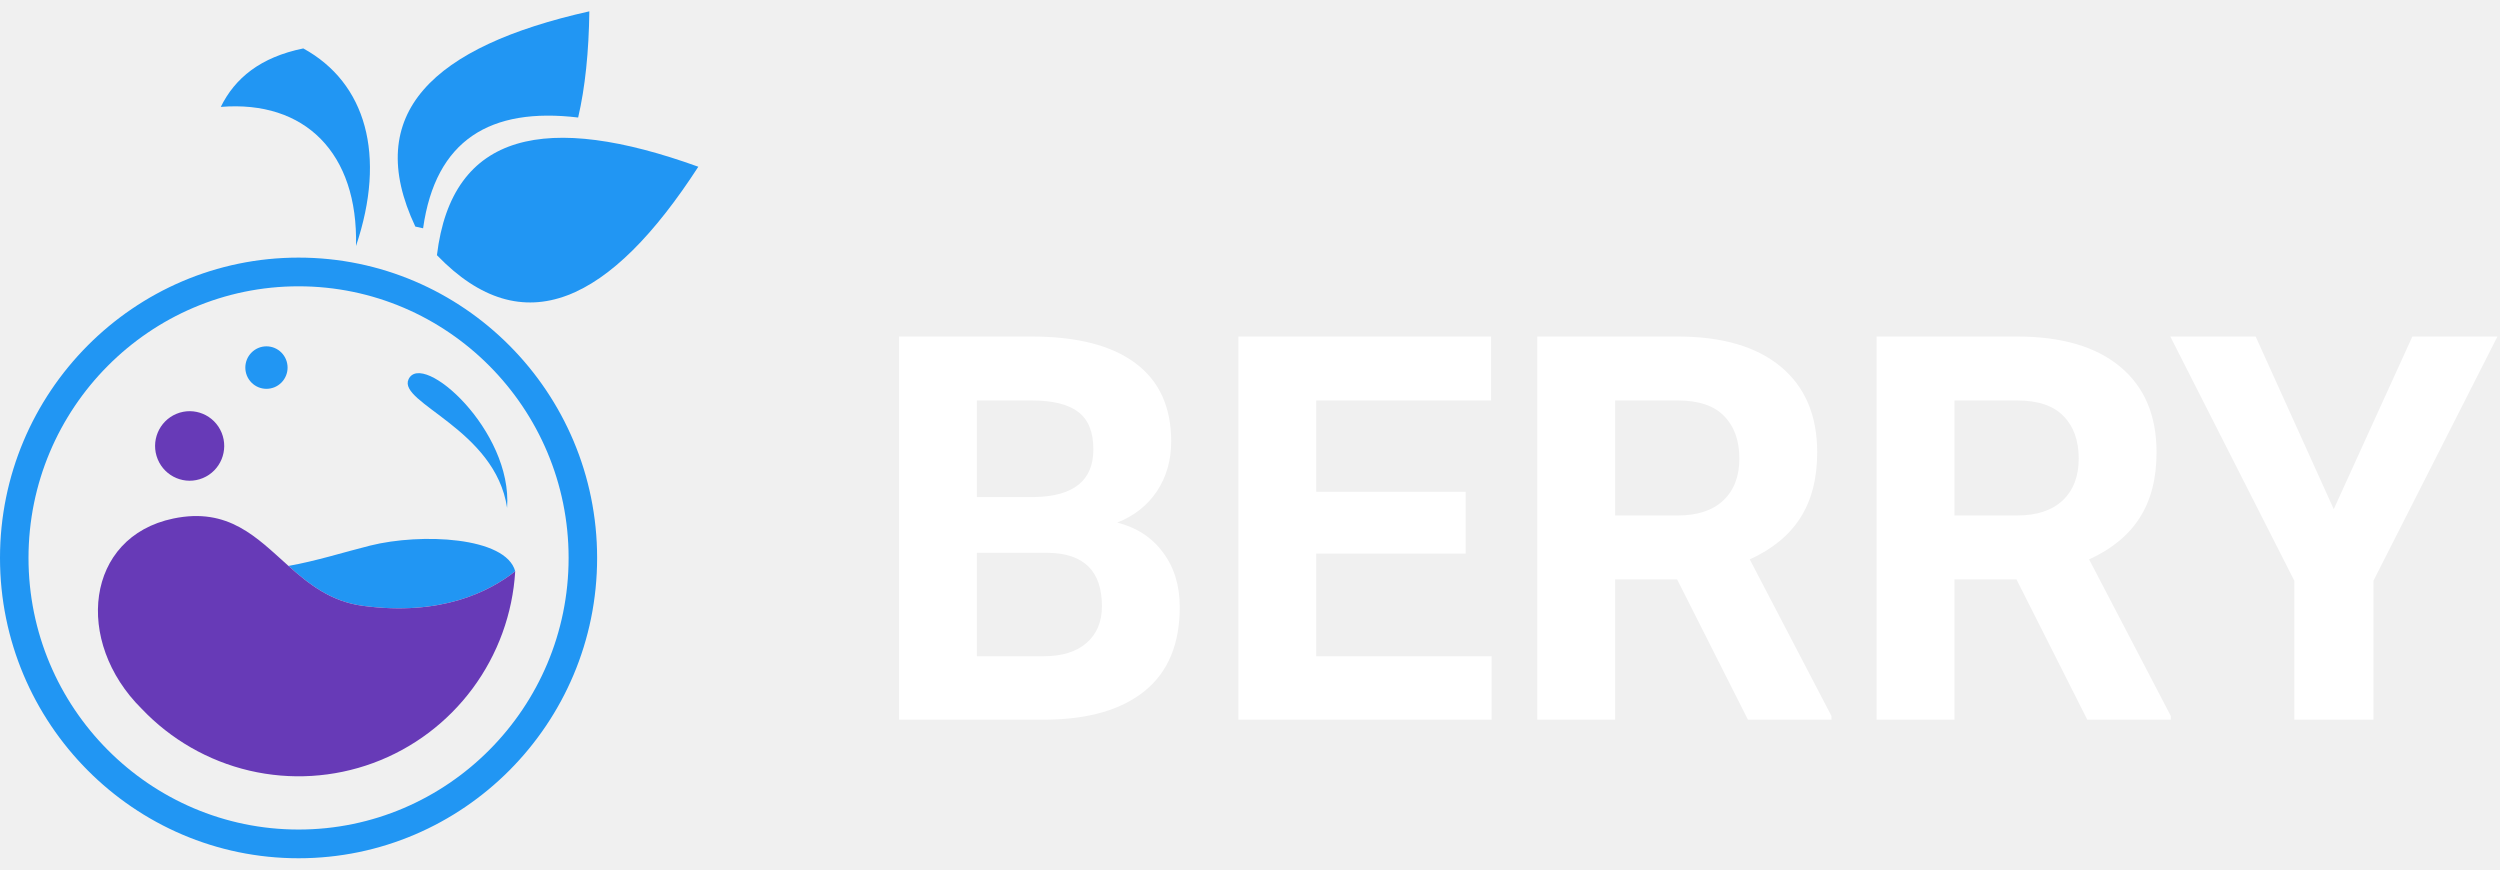
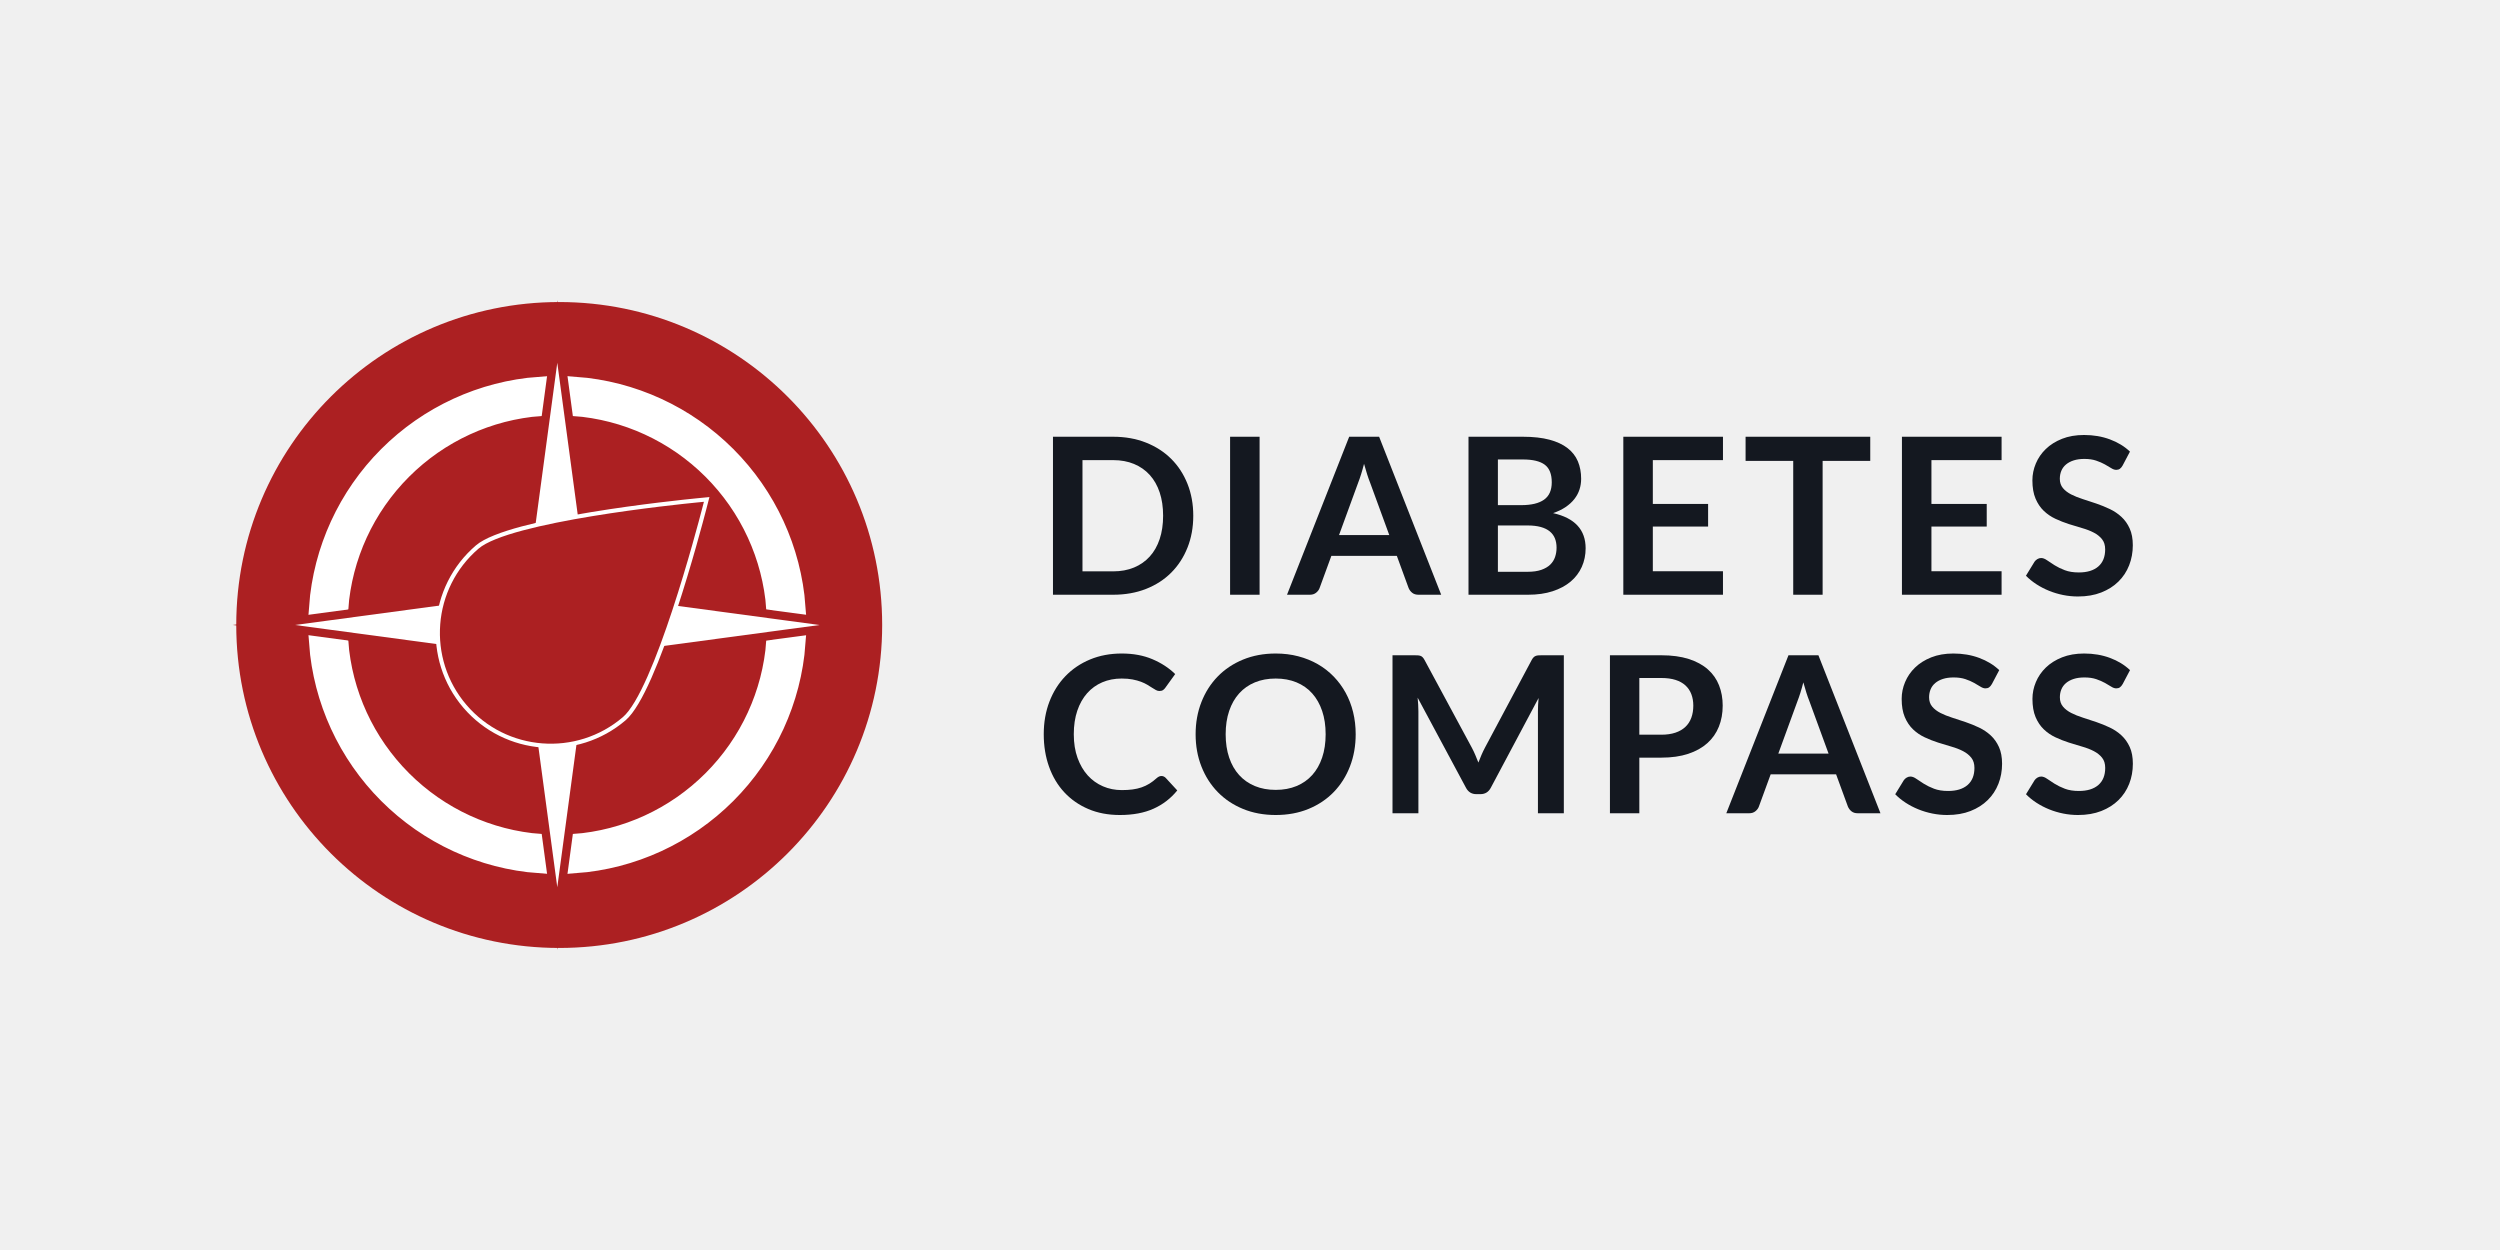
- <svg xmlns="http://www.w3.org/2000/svg" width="92" height="32" viewBox="0 0 92 32" fill="none">
-   <path d="M33.085 26.484V12.384H37.954C39.641 12.384 40.92 12.713 41.792 13.372C42.664 14.024 43.1 14.982 43.1 16.248C43.1 16.939 42.925 17.549 42.575 18.078C42.225 18.601 41.738 18.985 41.114 19.231C41.827 19.411 42.387 19.776 42.795 20.325C43.208 20.874 43.415 21.545 43.415 22.339C43.415 23.695 42.989 24.721 42.136 25.419C41.283 26.116 40.067 26.471 38.489 26.484H33.085ZM35.949 20.344V24.15H38.403C39.078 24.15 39.603 23.989 39.978 23.666C40.36 23.337 40.551 22.885 40.551 22.31C40.551 21.019 39.892 20.364 38.575 20.344H35.949ZM35.949 18.291H38.069C39.514 18.265 40.236 17.681 40.236 16.538C40.236 15.899 40.051 15.441 39.682 15.163C39.319 14.879 38.743 14.737 37.954 14.737H35.949V18.291ZM53.937 20.373H48.437V24.15H54.891V26.484H45.573V12.384H54.872V14.737H48.437V18.098H53.937V20.373ZM61.718 21.322H59.436V26.484H56.572V12.384H61.736C63.379 12.384 64.645 12.755 65.537 13.498C66.428 14.24 66.873 15.289 66.873 16.645C66.873 17.607 66.666 18.411 66.253 19.056C65.846 19.695 65.225 20.206 64.391 20.586L67.398 26.349V26.484H64.324L61.718 21.322ZM59.436 18.969H61.746C62.466 18.969 63.023 18.785 63.417 18.417C63.811 18.043 64.009 17.529 64.009 16.877C64.009 16.212 63.821 15.689 63.446 15.309C63.077 14.928 62.507 14.737 61.736 14.737H59.436V18.969ZM74.206 21.322H71.924V26.484H69.059V12.384H74.225C75.867 12.384 77.134 12.755 78.025 13.498C78.916 14.24 79.361 15.289 79.361 16.645C79.361 17.607 79.154 18.411 78.74 19.056C78.333 19.695 77.713 20.206 76.879 20.586L79.886 26.349V26.484H76.812L74.206 21.322ZM71.924 18.969H74.234C74.953 18.969 75.51 18.785 75.905 18.417C76.3 18.043 76.497 17.529 76.497 16.877C76.497 16.212 76.309 15.689 75.934 15.309C75.564 14.928 74.995 14.737 74.225 14.737H71.924V18.969ZM85.882 18.737L88.775 12.384H91.906L87.343 21.371V26.484H84.431V21.371L79.867 12.384H83.008L85.882 18.737Z" fill="white" />
-   <path d="M10.987 31.584C4.928 31.584 0 26.626 0 20.532C0 14.438 4.929 9.48 10.987 9.48C17.045 9.48 21.974 14.438 21.974 20.532C21.974 26.626 17.046 31.584 10.987 31.584ZM10.987 10.536C5.508 10.536 1.049 15.02 1.049 20.532C1.049 26.044 5.508 30.527 10.987 30.527C16.466 30.527 20.925 26.043 20.925 20.531C20.925 15.019 16.467 10.536 10.987 10.536Z" fill="#2196F3" />
-   <path d="M18.96 21.023C18.618 19.748 15.485 19.611 13.62 20.078C12.644 20.323 11.646 20.643 10.616 20.826C11.37 21.499 12.179 22.135 13.34 22.293C16.221 22.684 18.011 21.775 18.96 21.023Z" fill="#2196F3" />
-   <path d="M13.34 22.293C12.176 22.135 11.37 21.499 10.616 20.826C9.45 19.786 8.413 18.658 6.377 19.082C3.141 19.757 2.715 23.608 5.214 26.083C6.287 27.213 7.665 28.004 9.178 28.359C10.691 28.713 12.274 28.616 13.733 28.079C15.192 27.542 16.464 26.588 17.392 25.335C18.321 24.082 18.866 22.584 18.96 21.023C18.011 21.775 16.221 22.684 13.34 22.293Z" fill="#673AB7" />
-   <path d="M15.034 13.959C14.63 14.829 18.23 15.796 18.661 18.688C18.869 15.841 15.534 12.882 15.034 13.959Z" fill="#2196F3" />
-   <path d="M7.466 17.593C8.115 17.323 8.423 16.575 8.155 15.922C7.886 15.269 7.142 14.959 6.493 15.229C5.844 15.5 5.535 16.248 5.804 16.901C6.073 17.554 6.817 17.864 7.466 17.593Z" fill="#673AB7" />
-   <path d="M10.355 14.08C10.659 13.775 10.659 13.28 10.355 12.974C10.051 12.669 9.559 12.669 9.256 12.974C8.952 13.28 8.952 13.775 9.256 14.08C9.559 14.385 10.051 14.385 10.355 14.08Z" fill="#2196F3" />
-   <path d="M13.101 9.052C14.225 5.715 13.47 3.049 11.161 1.782C9.584 2.105 8.647 2.873 8.125 3.934C11.22 3.682 13.184 5.63 13.101 9.052Z" fill="#2196F3" />
-   <path d="M25.698 6.136C20.139 4.129 16.63 4.818 16.079 9.391C19.265 12.697 22.474 11.115 25.698 6.136Z" fill="#2196F3" />
-   <path d="M21.276 4.325C21.534 3.217 21.668 1.908 21.688 0.417C15.923 1.709 13.322 4.177 15.284 8.338C15.382 8.362 15.475 8.381 15.57 8.401C16.028 5.144 18.046 3.938 21.276 4.325Z" fill="#2196F3" />
+ <svg xmlns="http://www.w3.org/2000/svg" version="1.1" id="svg2" width="1600" height="800" viewBox="0 0 1600 800">
+   <defs id="defs6" />
+   <g id="g8" transform="matrix(1.333333,0,0,-1.333333,0,800)">
+     <g id="g10" transform="scale(0.1)">
+       <path d="m 4234.44,3000 c 0,-856.15 -694.06,-1550.22 -1550.22,-1550.22 -856.15,0 -1550.21,694.07 -1550.21,1550.22 0,856.16 694.06,1550.21 1550.21,1550.21 856.16,0 1550.22,-694.05 1550.22,-1550.21" style="fill:#ac2022;fill-opacity:1;fill-rule:nonzero;stroke:none" id="path12" />
+       <path d="m 3748.09,3081.63 c -19.08,255.83 -129.95,497.08 -312.19,679.32 -182.24,182.24 -423.5,293.12 -679.33,312.19 l 3.62,48.53 c 267.45,-19.94 519.64,-135.82 710.12,-326.31 190.48,-190.48 306.36,-442.67 326.31,-710.12 z m -2146.29,0 -48.52,3.61 c 19.94,267.45 135.83,519.65 326.3,710.12 190.48,190.48 442.68,306.37 710.13,326.31 l 3.61,-48.53 c -255.83,-19.07 -497.09,-129.95 -679.33,-312.19 -182.24,-182.24 -293.11,-423.49 -312.19,-679.32 z m 987.91,-1203.3 c -267.45,19.95 -519.65,135.83 -710.13,326.31 -190.47,190.47 -306.36,442.67 -326.3,710.11 l 48.52,3.63 c 19.08,-255.83 129.95,-497.09 312.19,-679.33 182.25,-182.25 423.5,-293.11 679.33,-312.2 z m 170.48,0 -3.62,48.52 c 255.83,19.09 497.09,129.95 679.33,312.2 182.24,182.24 293.11,423.5 312.19,679.33 l 48.53,-3.63 c -19.95,-267.44 -135.83,-519.64 -326.31,-710.11 -190.48,-190.48 -442.67,-306.36 -710.12,-326.31" style="fill:#ffffff;fill-opacity:1;fill-rule:nonzero;stroke:none" id="path14" />
+       <path d="m 3748.09,3081.63 c -19.08,255.83 -129.95,497.08 -312.19,679.32 -182.24,182.24 -423.5,293.12 -679.33,312.19 l 3.62,48.53 c 267.45,-19.94 519.64,-135.82 710.12,-326.31 190.48,-190.48 306.36,-442.67 326.31,-710.12 z m -2146.29,0 -48.52,3.61 c 19.94,267.45 135.83,519.65 326.3,710.12 190.48,190.48 442.68,306.37 710.13,326.31 l 3.61,-48.53 c -255.83,-19.07 -497.09,-129.95 -679.33,-312.19 -182.24,-182.24 -293.11,-423.49 -312.19,-679.32 z m 987.91,-1203.3 c -267.45,19.95 -519.65,135.83 -710.13,326.31 -190.47,190.47 -306.36,442.67 -326.3,710.11 l 48.52,3.63 c 19.08,-255.83 129.95,-497.09 312.19,-679.33 182.25,-182.25 423.5,-293.11 679.33,-312.2 z m 170.48,0 -3.62,48.52 c 255.83,19.09 497.09,129.95 679.33,312.2 182.24,182.24 293.11,423.5 312.19,679.33 l 48.53,-3.63 c -19.95,-267.44 -135.83,-519.64 -326.31,-710.11 -190.48,-190.48 -442.67,-306.36 -710.12,-326.31 z" style="fill:none;stroke:#ffffff;stroke-width:140;stroke-linecap:butt;stroke-linejoin:miter;stroke-miterlimit:10;stroke-dasharray:none;stroke-opacity:1" id="path16" />
+       <path d="m 2674.95,3011.47 -143.68,143.67 143.68,1067.48 z" style="fill:#ffffff;fill-opacity:1;fill-rule:nonzero;stroke:none" id="path18" />
+       <path d="M 2674.95,2988.53 2818.62,2844.86 2674.95,1777.37 Z" style="fill:#ffffff;fill-opacity:1;fill-rule:nonzero;stroke:none" id="path20" />
+       <path d="M 2842.04,3167.1 2674.95,4408.61 2507.85,3167.1 1266.34,3000 l 1241.51,-167.09 167.1,-1241.52 167.09,1241.52 1241.51,167.1 -1241.51,167.09" style="fill:#ffffff;fill-opacity:1;fill-rule:nonzero;stroke:none" id="path22" />
+       <path d="M 2842.04,3167.1 2674.95,4408.61 2507.85,3167.1 1266.34,3000 l 1241.51,-167.09 167.1,-1241.52 167.09,1241.52 1241.51,167.1 z" style="fill:none;stroke:#ac2022;stroke-width:40;stroke-linecap:butt;stroke-linejoin:miter;stroke-miterlimit:10;stroke-dasharray:none;stroke-opacity:1" id="path24" />
+       <path d="M 2663.48,3000 2519.8,2856.34 1452.32,3000 Z" style="fill:#ffffff;fill-opacity:1;fill-rule:nonzero;stroke:none" id="path26" />
+       <path d="m 3379.94,3555.96 12.12,46.78 -48.09,-4.73 c -91.59,-9.03 -899.28,-91.96 -1052.91,-223.4 -227.27,-194.48 -253.97,-537.59 -59.5,-764.87 194.46,-227.26 537.59,-253.95 764.86,-59.48 153.63,131.46 360.44,916.61 383.52,1005.7" style="fill:#ac2022;fill-opacity:1;fill-rule:nonzero;stroke:none" id="path28" />
+       <path d="m 3379.94,3555.96 12.12,46.78 -48.09,-4.73 c -91.59,-9.03 -899.28,-91.96 -1052.91,-223.4 -227.27,-194.48 -253.97,-537.59 -59.5,-764.87 194.46,-227.26 537.59,-253.95 764.86,-59.48 153.63,131.46 360.44,916.61 383.52,1005.7 z" style="fill:none;stroke:#ffffff;stroke-width:20;stroke-linecap:butt;stroke-linejoin:miter;stroke-miterlimit:10;stroke-dasharray:none;stroke-opacity:1" id="path30" />
+       <path d="m 5582.94,3524.45 c 0,41.6 -5.51,78.94 -16.52,111.97 -11.01,33.05 -26.93,61.02 -47.72,83.92 -20.81,22.9 -45.98,40.47 -75.53,52.7 -29.54,12.25 -62.84,18.36 -99.9,18.36 h -147.38 v -533.9 h 147.38 c 37.06,0 70.36,6.12 99.9,18.36 29.55,12.24 54.72,29.81 75.53,52.71 20.79,22.9 36.71,50.87 47.72,83.91 11.01,33.04 16.52,70.36 16.52,111.97 z m 144.75,0 c 0,-55.6 -9.27,-106.64 -27.8,-153.13 -18.53,-46.51 -44.57,-86.55 -78.14,-120.11 -33.56,-33.57 -73.95,-59.61 -121.14,-78.15 -47.21,-18.53 -99.66,-27.79 -157.34,-27.79 h -288.98 v 758.36 h 288.98 c 57.68,0 110.13,-9.36 157.34,-28.05 47.19,-18.71 87.58,-44.76 121.14,-78.14 33.57,-33.4 59.61,-73.34 78.14,-119.84 18.53,-46.52 27.8,-97.55 27.8,-153.15" style="fill:#141820;fill-opacity:1;fill-rule:nonzero;stroke:none" id="path32" />
+       <path d="m 6046.04,3145.27 h -141.6 v 758.36 h 141.6 v -758.36" style="fill:#141820;fill-opacity:1;fill-rule:nonzero;stroke:none" id="path34" />
+       <path d="m 6668.56,3431.62 -92.3,252.27 c -4.55,11.2 -9.27,24.47 -14.16,39.86 -4.91,15.38 -9.8,31.98 -14.69,49.82 -4.54,-17.84 -9.27,-34.53 -14.16,-50.09 -4.89,-15.55 -9.62,-29.11 -14.16,-40.64 l -91.78,-251.22 z m 249.12,-286.35 h -109.09 c -12.24,0 -22.2,3.06 -29.88,9.18 -7.7,6.1 -13.48,13.71 -17.32,22.81 l -56.64,154.72 H 6390.6 l -56.64,-154.72 c -2.8,-8.04 -8.21,-15.39 -16.25,-22.03 -8.06,-6.64 -18.02,-9.96 -29.9,-9.96 h -110.14 l 298.42,758.36 h 143.7 l 297.89,-758.36" style="fill:#141820;fill-opacity:1;fill-rule:nonzero;stroke:none" id="path36" />
+       <path d="m 7332.52,3255.41 c 26.23,0 48.25,3.14 66.08,9.44 17.84,6.29 32.08,14.69 42.75,25.17 10.66,10.49 18.36,22.73 23.07,36.71 4.73,13.98 7.08,28.85 7.08,44.59 0,16.42 -2.61,31.2 -7.86,44.31 -5.25,13.11 -13.47,24.29 -24.65,33.56 -11.19,9.27 -25.62,16.33 -43.27,21.24 -17.66,4.89 -38.89,7.35 -63.72,7.35 h -142.13 v -222.37 z m -142.65,539.14 v -219.23 h 112.23 c 48.26,0 84.7,8.74 109.35,26.23 24.66,17.47 36.98,45.27 36.98,83.39 0,39.5 -11.19,67.66 -33.56,84.43 -22.38,16.79 -57.36,25.18 -104.89,25.18 z m 120.11,109.08 c 49.64,0 92.12,-4.71 127.44,-14.16 35.31,-9.43 64.25,-22.9 86.79,-40.38 22.55,-17.48 39.07,-38.63 49.57,-63.46 10.49,-24.82 15.72,-52.79 15.72,-83.9 0,-17.84 -2.61,-34.89 -7.86,-51.15 -5.25,-16.26 -13.38,-31.46 -24.39,-45.63 -11.01,-14.14 -24.99,-27 -41.96,-38.54 -16.96,-11.54 -37.15,-21.33 -60.56,-29.37 104.19,-23.43 156.29,-79.72 156.29,-168.88 0,-32.18 -6.13,-61.87 -18.37,-89.15 -12.24,-27.27 -30.08,-50.79 -53.49,-70.54 -23.43,-19.75 -52.27,-35.24 -86.53,-46.41 -34.28,-11.2 -73.44,-16.79 -117.48,-16.79 h -286.36 v 758.36 h 261.19" style="fill:#141820;fill-opacity:1;fill-rule:nonzero;stroke:none" id="path38" />
+       <path d="m 7933.55,3791.4 v -210.3 h 265.38 v -108.56 h -265.38 v -214.52 h 336.7 v -112.75 h -478.3 v 758.36 h 478.3 V 3791.4 h -336.7" style="fill:#141820;fill-opacity:1;fill-rule:nonzero;stroke:none" id="path40" />
+       <path d="m 8977.22,3787.73 h -228.66 v -642.46 h -141.09 v 642.46 h -228.66 v 115.9 h 598.41 v -115.9" style="fill:#141820;fill-opacity:1;fill-rule:nonzero;stroke:none" id="path42" />
+       <path d="m 9270.91,3791.4 v -210.3 h 265.37 v -108.56 h -265.37 v -214.52 h 336.69 v -112.75 h -478.29 v 758.36 H 9607.6 V 3791.4 h -336.69" style="fill:#141820;fill-opacity:1;fill-rule:nonzero;stroke:none" id="path44" />
+       <path d="m 10188.7,3765.71 c -4.2,-7.35 -8.6,-12.68 -13.4,-16.01 -4.7,-3.32 -10.5,-4.98 -17.5,-4.98 -7.4,0 -15.3,2.7 -23.9,8.13 -8.6,5.42 -18.8,11.45 -30.7,18.09 -11.9,6.66 -25.8,12.68 -41.7,18.1 -15.9,5.41 -34.7,8.13 -56.4,8.13 -19.54,0 -36.66,-2.36 -51.35,-7.08 -14.68,-4.71 -27.02,-11.27 -36.98,-19.67 -9.96,-8.38 -17.39,-18.44 -22.29,-30.15 -4.9,-11.72 -7.34,-24.58 -7.34,-38.54 0,-17.84 4.98,-32.71 14.94,-44.58 9.97,-11.9 23.17,-22.04 39.61,-30.43 16.43,-8.38 35.14,-15.91 56.11,-22.55 21,-6.64 42.5,-13.72 64.5,-21.24 22,-7.51 43.5,-16.26 64.5,-26.22 21,-9.96 39.7,-22.55 56.1,-37.77 16.5,-15.2 29.7,-33.83 39.6,-55.85 10,-22.03 15,-48.78 15,-80.24 0,-34.28 -5.9,-66.35 -17.6,-96.23 -11.7,-29.9 -28.8,-55.96 -51.4,-78.15 -22.5,-22.21 -50.1,-39.69 -82.6,-52.45 -32.5,-12.76 -69.7,-19.14 -111.7,-19.14 -24.12,0 -47.9,2.36 -71.32,7.08 -23.43,4.72 -45.89,11.45 -67.4,20.2 -21.5,8.73 -41.69,19.22 -60.58,31.45 -18.87,12.25 -35.66,25.88 -50.34,40.91 l 41.43,67.67 c 3.5,4.88 8.04,8.99 13.64,12.31 5.58,3.33 11.54,4.99 17.84,4.99 8.73,0 18.16,-3.59 28.31,-10.75 10.13,-7.17 22.2,-15.14 36.19,-23.87 13.98,-8.75 30.32,-16.7 49.03,-23.85 18.71,-7.17 41.18,-10.76 67.4,-10.76 40.2,0 71.3,9.52 93.4,28.58 22,19.05 33,46.41 33,82.08 0,19.93 -5,36.19 -15,48.78 -9.9,12.58 -23.1,23.15 -39.6,31.73 -16.4,8.56 -35.1,15.82 -56.06,21.76 -20.99,5.95 -42.32,12.41 -64,19.41 -21.68,6.98 -43,15.37 -63.98,25.16 -20.97,9.79 -39.68,22.55 -56.11,38.29 -16.44,15.74 -29.64,35.4 -39.6,59 -9.96,23.6 -14.95,52.71 -14.95,87.32 0,27.63 5.51,54.55 16.52,80.77 11.01,26.22 27.01,49.48 47.99,69.76 20.98,20.27 46.86,36.53 77.62,48.77 30.77,12.24 66.09,18.37 105.97,18.37 44.7,0 86,-7.01 123.7,-20.99 37.8,-13.98 70,-33.56 96.5,-58.74 l -35.1,-66.6" style="fill:#141820;fill-opacity:1;fill-rule:nonzero;stroke:none" id="path46" />
+       <path d="m 5574.81,2275.19 c 7.68,0 14.51,-2.98 20.44,-8.91 l 55.6,-60.31 c -30.77,-38.12 -68.62,-67.31 -113.55,-87.59 -44.93,-20.29 -98.86,-30.41 -161.79,-30.41 -56.3,0 -106.9,9.6 -151.83,28.83 -44.93,19.23 -83.3,45.98 -115.13,80.25 -31.81,34.26 -56.19,75.16 -73.15,122.72 -16.96,47.54 -25.43,99.47 -25.43,155.76 0,57 9.09,109.17 27.27,156.57 18.17,47.35 43.79,88.17 76.82,122.45 33.05,34.27 72.46,60.93 118.27,79.98 45.8,19.05 96.51,28.59 152.09,28.59 55.25,0 104.28,-9.11 147.12,-27.27 42.82,-18.2 79.27,-41.97 109.35,-71.34 l -47.21,-65.56 c -2.79,-4.2 -6.38,-7.86 -10.74,-11 -4.38,-3.16 -10.41,-4.73 -18.1,-4.73 -5.25,0 -10.67,1.48 -16.26,4.45 -5.59,2.97 -11.71,6.65 -18.36,11.03 -6.64,4.36 -14.34,9.17 -23.07,14.41 -8.75,5.26 -18.89,10.06 -30.42,14.43 -11.54,4.36 -24.91,8.03 -40.12,11.02 -15.21,2.96 -32.78,4.46 -52.71,4.46 -33.92,0 -64.94,-6.04 -93.09,-18.1 -28.14,-12.07 -52.37,-29.55 -72.64,-52.44 -20.28,-22.91 -36.02,-50.89 -47.19,-83.92 -11.2,-33.04 -16.79,-70.72 -16.79,-113.03 0,-42.66 6.03,-80.58 18.1,-113.79 12.06,-33.24 28.39,-61.2 49.03,-83.93 20.63,-22.72 44.92,-40.11 72.9,-52.17 27.97,-12.07 58.04,-18.09 90.2,-18.09 19.23,0 36.63,1.03 52.19,3.13 15.56,2.1 29.9,5.42 43.01,9.97 13.11,4.54 25.52,10.4 37.24,17.57 11.7,7.16 23.33,16 34.87,26.48 3.48,3.15 7.16,5.69 11.01,7.61 3.85,1.92 7.87,2.88 12.07,2.88" style="fill:#141820;fill-opacity:1;fill-rule:nonzero;stroke:none" id="path48" />
+       <path d="m 6363.07,2475.53 c 0,41.61 -5.59,78.94 -16.78,111.98 -11.2,33.04 -27.1,61.1 -47.73,84.18 -20.63,23.06 -45.71,40.72 -75.25,52.97 -29.55,12.23 -62.86,18.36 -99.91,18.36 -37.07,0 -70.37,-6.13 -99.91,-18.36 -29.55,-12.25 -54.73,-29.91 -75.52,-52.97 -20.81,-23.08 -36.81,-51.14 -47.99,-84.18 -11.2,-33.04 -16.79,-70.37 -16.79,-111.98 0,-41.61 5.59,-78.92 16.79,-111.97 11.18,-33.04 27.18,-61 47.99,-83.9 20.79,-22.9 45.97,-40.47 75.52,-52.72 29.54,-12.24 62.84,-18.36 99.91,-18.36 37.05,0 70.36,6.12 99.91,18.36 29.54,12.25 54.62,29.82 75.25,52.72 20.63,22.9 36.53,50.86 47.73,83.9 11.19,33.05 16.78,70.36 16.78,111.97 z m 144.22,0 c 0,-55.59 -9.16,-107.08 -27.52,-154.45 -18.36,-47.37 -44.32,-88.36 -77.89,-122.99 -33.56,-34.61 -73.95,-61.62 -121.14,-81.02 -47.21,-19.41 -99.66,-29.1 -157.34,-29.1 -57.35,0 -109.62,9.69 -156.81,29.1 -47.21,19.4 -87.68,46.41 -121.42,81.02 -33.74,34.63 -59.88,75.62 -78.4,122.99 -18.54,47.37 -27.8,98.86 -27.8,154.45 0,55.6 9.26,107.07 27.8,154.47 18.52,47.37 44.66,88.37 78.4,122.98 33.74,34.61 74.21,61.63 121.42,81.02 47.19,19.42 99.46,29.12 156.81,29.12 38.45,0 74.64,-4.47 108.55,-13.39 33.92,-8.9 65.04,-21.49 93.36,-37.75 28.32,-16.26 53.76,-36.02 76.31,-59.27 22.55,-23.26 41.7,-49.21 57.43,-77.88 15.74,-28.67 27.71,-59.79 35.93,-93.35 8.2,-33.56 12.31,-68.88 12.31,-105.95" style="fill:#141820;fill-opacity:1;fill-rule:nonzero;stroke:none" id="path50" />
+       <path d="m 7506.39,2854.71 v -758.36 h -124.3 v 489.85 c 0,19.58 1.05,40.72 3.15,63.46 l -229.19,-430.58 c -10.84,-20.64 -27.45,-30.95 -49.83,-30.95 h -19.92 c -22.38,0 -38.99,10.31 -49.82,30.95 l -231.82,432.16 c 1.05,-11.55 1.92,-22.91 2.63,-34.1 0.7,-11.2 1.04,-21.5 1.04,-30.94 v -489.85 h -124.29 v 758.36 h 106.46 c 6.3,0 11.71,-0.17 16.26,-0.51 4.54,-0.35 8.66,-1.23 12.33,-2.63 3.66,-1.4 6.99,-3.66 9.96,-6.82 2.97,-3.14 5.85,-7.34 8.66,-12.58 l 227.09,-421.14 c 5.94,-11.19 11.45,-22.73 16.52,-34.61 5.06,-11.89 10.04,-24.14 14.94,-36.73 4.89,12.93 9.96,25.44 15.21,37.51 5.25,12.07 10.83,23.69 16.79,34.88 l 223.94,420.09 c 2.8,5.24 5.76,9.44 8.91,12.58 3.15,3.16 6.56,5.42 10.24,6.82 3.66,1.4 7.77,2.28 12.31,2.63 4.55,0.34 9.96,0.51 16.27,0.51 h 106.46" style="fill:#141820;fill-opacity:1;fill-rule:nonzero;stroke:none" id="path52" />
+       <path d="m 7974.2,2473.44 c 25.87,0 48.43,3.23 67.66,9.7 19.22,6.47 35.21,15.73 47.98,27.8 12.76,12.07 22.29,26.74 28.59,44.06 6.29,17.29 9.44,36.62 9.44,57.95 0,20.27 -3.15,38.63 -9.44,55.06 -6.3,16.44 -15.73,30.43 -28.32,41.96 -12.59,11.53 -28.5,20.37 -47.72,26.49 -19.25,6.11 -41.97,9.16 -68.19,9.16 h -105.41 v -272.18 z m 0,381.27 c 50.7,0 94.57,-5.93 131.64,-17.82 37.06,-11.89 67.66,-28.49 91.78,-49.83 24.13,-21.33 42.04,-46.85 53.76,-76.56 11.71,-29.72 17.56,-62.25 17.56,-97.55 0,-36.72 -6.12,-70.37 -18.34,-100.96 -12.25,-30.61 -30.61,-56.9 -55.08,-78.94 -24.48,-22.02 -55.16,-39.16 -92.04,-51.39 -36.89,-12.25 -79.98,-18.35 -129.28,-18.35 h -105.41 v -266.96 h -141.08 v 758.36 h 246.49" style="fill:#141820;fill-opacity:1;fill-rule:nonzero;stroke:none" id="path54" />
+       <path d="m 8777.15,2382.7 -92.3,252.28 c -4.55,11.18 -9.27,24.46 -14.17,39.85 -4.9,15.38 -9.79,31.98 -14.68,49.83 -4.54,-17.85 -9.27,-34.54 -14.16,-50.09 -4.89,-15.56 -9.62,-29.11 -14.16,-40.65 L 8535.9,2382.7 Z m 249.12,-286.35 h -109.09 c -12.24,0 -22.2,3.06 -29.89,9.18 -7.69,6.11 -13.47,13.72 -17.31,22.82 l -56.65,154.71 h -314.15 l -56.63,-154.71 c -2.8,-8.05 -8.21,-15.39 -16.26,-22.03 -8.05,-6.65 -18.01,-9.97 -29.89,-9.97 h -110.15 l 298.43,758.36 h 143.7 l 297.89,-758.36" style="fill:#141820;fill-opacity:1;fill-rule:nonzero;stroke:none" id="path56" />
+       <path d="m 9561.2,2716.79 c -4.2,-7.35 -8.66,-12.67 -13.38,-16 -4.71,-3.32 -10.57,-4.98 -17.57,-4.98 -7.33,0 -15.3,2.69 -23.86,8.12 -8.57,5.42 -18.8,11.46 -30.68,18.1 -11.88,6.65 -25.79,12.67 -41.69,18.09 -15.92,5.41 -34.7,8.13 -56.38,8.13 -19.59,0 -36.71,-2.35 -51.39,-7.08 -14.69,-4.71 -27.02,-11.27 -36.98,-19.67 -9.96,-8.39 -17.4,-18.44 -22.29,-30.15 -4.91,-11.71 -7.34,-24.58 -7.34,-38.54 0,-17.83 4.98,-32.71 14.94,-44.58 9.96,-11.89 23.16,-22.03 39.6,-30.43 16.43,-8.39 35.14,-15.91 56.11,-22.55 20.99,-6.64 42.49,-13.72 64.51,-21.24 22.04,-7.51 43.53,-16.26 64.51,-26.22 20.98,-9.96 39.67,-22.55 56.12,-37.76 16.43,-15.21 29.62,-33.83 39.6,-55.85 9.96,-22.03 14.94,-48.78 14.94,-80.25 0,-34.27 -5.86,-66.34 -17.56,-96.23 -11.72,-29.9 -28.85,-55.95 -51.4,-78.14 -22.55,-22.22 -50.09,-39.7 -82.6,-52.45 -32.52,-12.77 -69.76,-19.14 -111.72,-19.14 -24.12,0 -47.9,2.35 -71.31,7.08 -23.44,4.71 -45.9,11.44 -67.41,20.19 -21.5,8.73 -41.69,19.22 -60.57,31.46 -18.87,12.24 -35.66,25.88 -50.35,40.9 l 41.44,67.67 c 3.49,4.88 8.04,9 13.63,12.32 5.59,3.33 11.54,4.99 17.84,4.99 8.73,0 18.17,-3.6 28.31,-10.76 10.14,-7.16 22.2,-15.13 36.2,-23.86 13.98,-8.75 30.32,-16.7 49.02,-23.86 18.71,-7.17 41.18,-10.75 67.4,-10.75 40.21,0 71.32,9.52 93.36,28.57 22.02,19.05 33.04,46.42 33.04,82.08 0,19.93 -4.99,36.19 -14.95,48.78 -9.96,12.59 -23.16,23.16 -39.6,31.73 -16.44,8.56 -35.14,15.81 -56.11,21.77 -20.99,5.94 -42.32,12.41 -63.99,19.4 -21.68,6.98 -43,15.37 -63.99,25.17 -20.97,9.78 -39.68,22.55 -56.11,38.29 -16.44,15.73 -29.63,35.4 -39.6,58.99 -9.96,23.61 -14.94,52.72 -14.94,87.33 0,27.62 5.51,54.55 16.52,80.77 11.01,26.22 27,49.47 47.98,69.75 20.98,20.28 46.86,36.54 77.63,48.77 30.76,12.23 66.08,18.37 105.93,18.37 44.76,0 86.01,-7.01 123.77,-20.98 37.77,-13.99 69.94,-33.57 96.51,-58.74 l -35.14,-66.61" style="fill:#141820;fill-opacity:1;fill-rule:nonzero;stroke:none" id="path58" />
+       <path d="m 10189,2716.79 c -4.2,-7.35 -8.7,-12.67 -13.4,-16 -4.7,-3.32 -10.6,-4.98 -17.6,-4.98 -7.3,0 -15.3,2.69 -23.8,8.12 -8.6,5.42 -18.8,11.46 -30.7,18.1 -11.9,6.65 -25.8,12.67 -41.7,18.09 -15.9,5.41 -34.7,8.13 -56.4,8.13 -19.58,0 -36.7,-2.35 -51.39,-7.08 -14.69,-4.71 -27.02,-11.27 -36.98,-19.67 -9.96,-8.39 -17.4,-18.44 -22.29,-30.15 -4.91,-11.71 -7.34,-24.58 -7.34,-38.54 0,-17.83 4.98,-32.71 14.94,-44.58 9.96,-11.89 23.17,-22.03 39.61,-30.43 16.42,-8.39 35.13,-15.91 56.1,-22.55 20.95,-6.64 42.45,-13.72 64.55,-21.24 22,-7.51 43.5,-16.26 64.5,-26.22 21,-9.96 39.6,-22.55 56.1,-37.76 16.4,-15.21 29.6,-33.83 39.6,-55.85 10,-22.03 14.9,-48.78 14.9,-80.25 0,-34.27 -5.8,-66.34 -17.5,-96.23 -11.7,-29.9 -28.9,-55.95 -51.4,-78.14 -22.6,-22.22 -50.1,-39.7 -82.6,-52.45 -32.6,-12.77 -69.8,-19.14 -111.74,-19.14 -24.13,0 -47.9,2.35 -71.33,7.08 -23.42,4.71 -45.88,11.44 -67.39,20.19 -21.5,8.73 -41.69,19.22 -60.58,31.46 -18.88,12.24 -35.66,25.88 -50.35,40.9 l 41.44,67.67 c 3.49,4.88 8.04,9 13.63,12.32 5.59,3.33 11.54,4.99 17.84,4.99 8.74,0 18.17,-3.6 28.31,-10.76 10.14,-7.16 22.2,-15.13 36.2,-23.86 13.98,-8.75 30.32,-16.7 49.02,-23.86 18.71,-7.17 41.18,-10.75 67.41,-10.75 40.24,0 71.34,9.52 93.34,28.57 22,19.05 33,46.42 33,82.08 0,19.93 -4.9,36.19 -14.9,48.78 -10,12.59 -23.2,23.16 -39.6,31.73 -16.4,8.56 -35.1,15.81 -56.11,21.77 -20.98,5.94 -42.31,12.41 -63.99,19.4 -21.68,6.98 -43,15.37 -63.98,25.17 -20.98,9.78 -39.69,22.55 -56.11,38.29 -16.44,15.73 -29.65,35.4 -39.61,58.99 -9.96,23.61 -14.94,52.72 -14.94,87.33 0,27.62 5.5,54.55 16.52,80.77 11.01,26.22 27,49.47 47.99,69.75 20.97,20.28 46.85,36.54 77.62,48.77 30.77,12.23 66.08,18.37 105.91,18.37 44.8,0 86,-7.01 123.8,-20.98 37.8,-13.99 69.9,-33.57 96.5,-58.74 l -35.1,-66.61" style="fill:#141820;fill-opacity:1;fill-rule:nonzero;stroke:none" id="path60" />
+     </g>
+   </g>
</svg>
